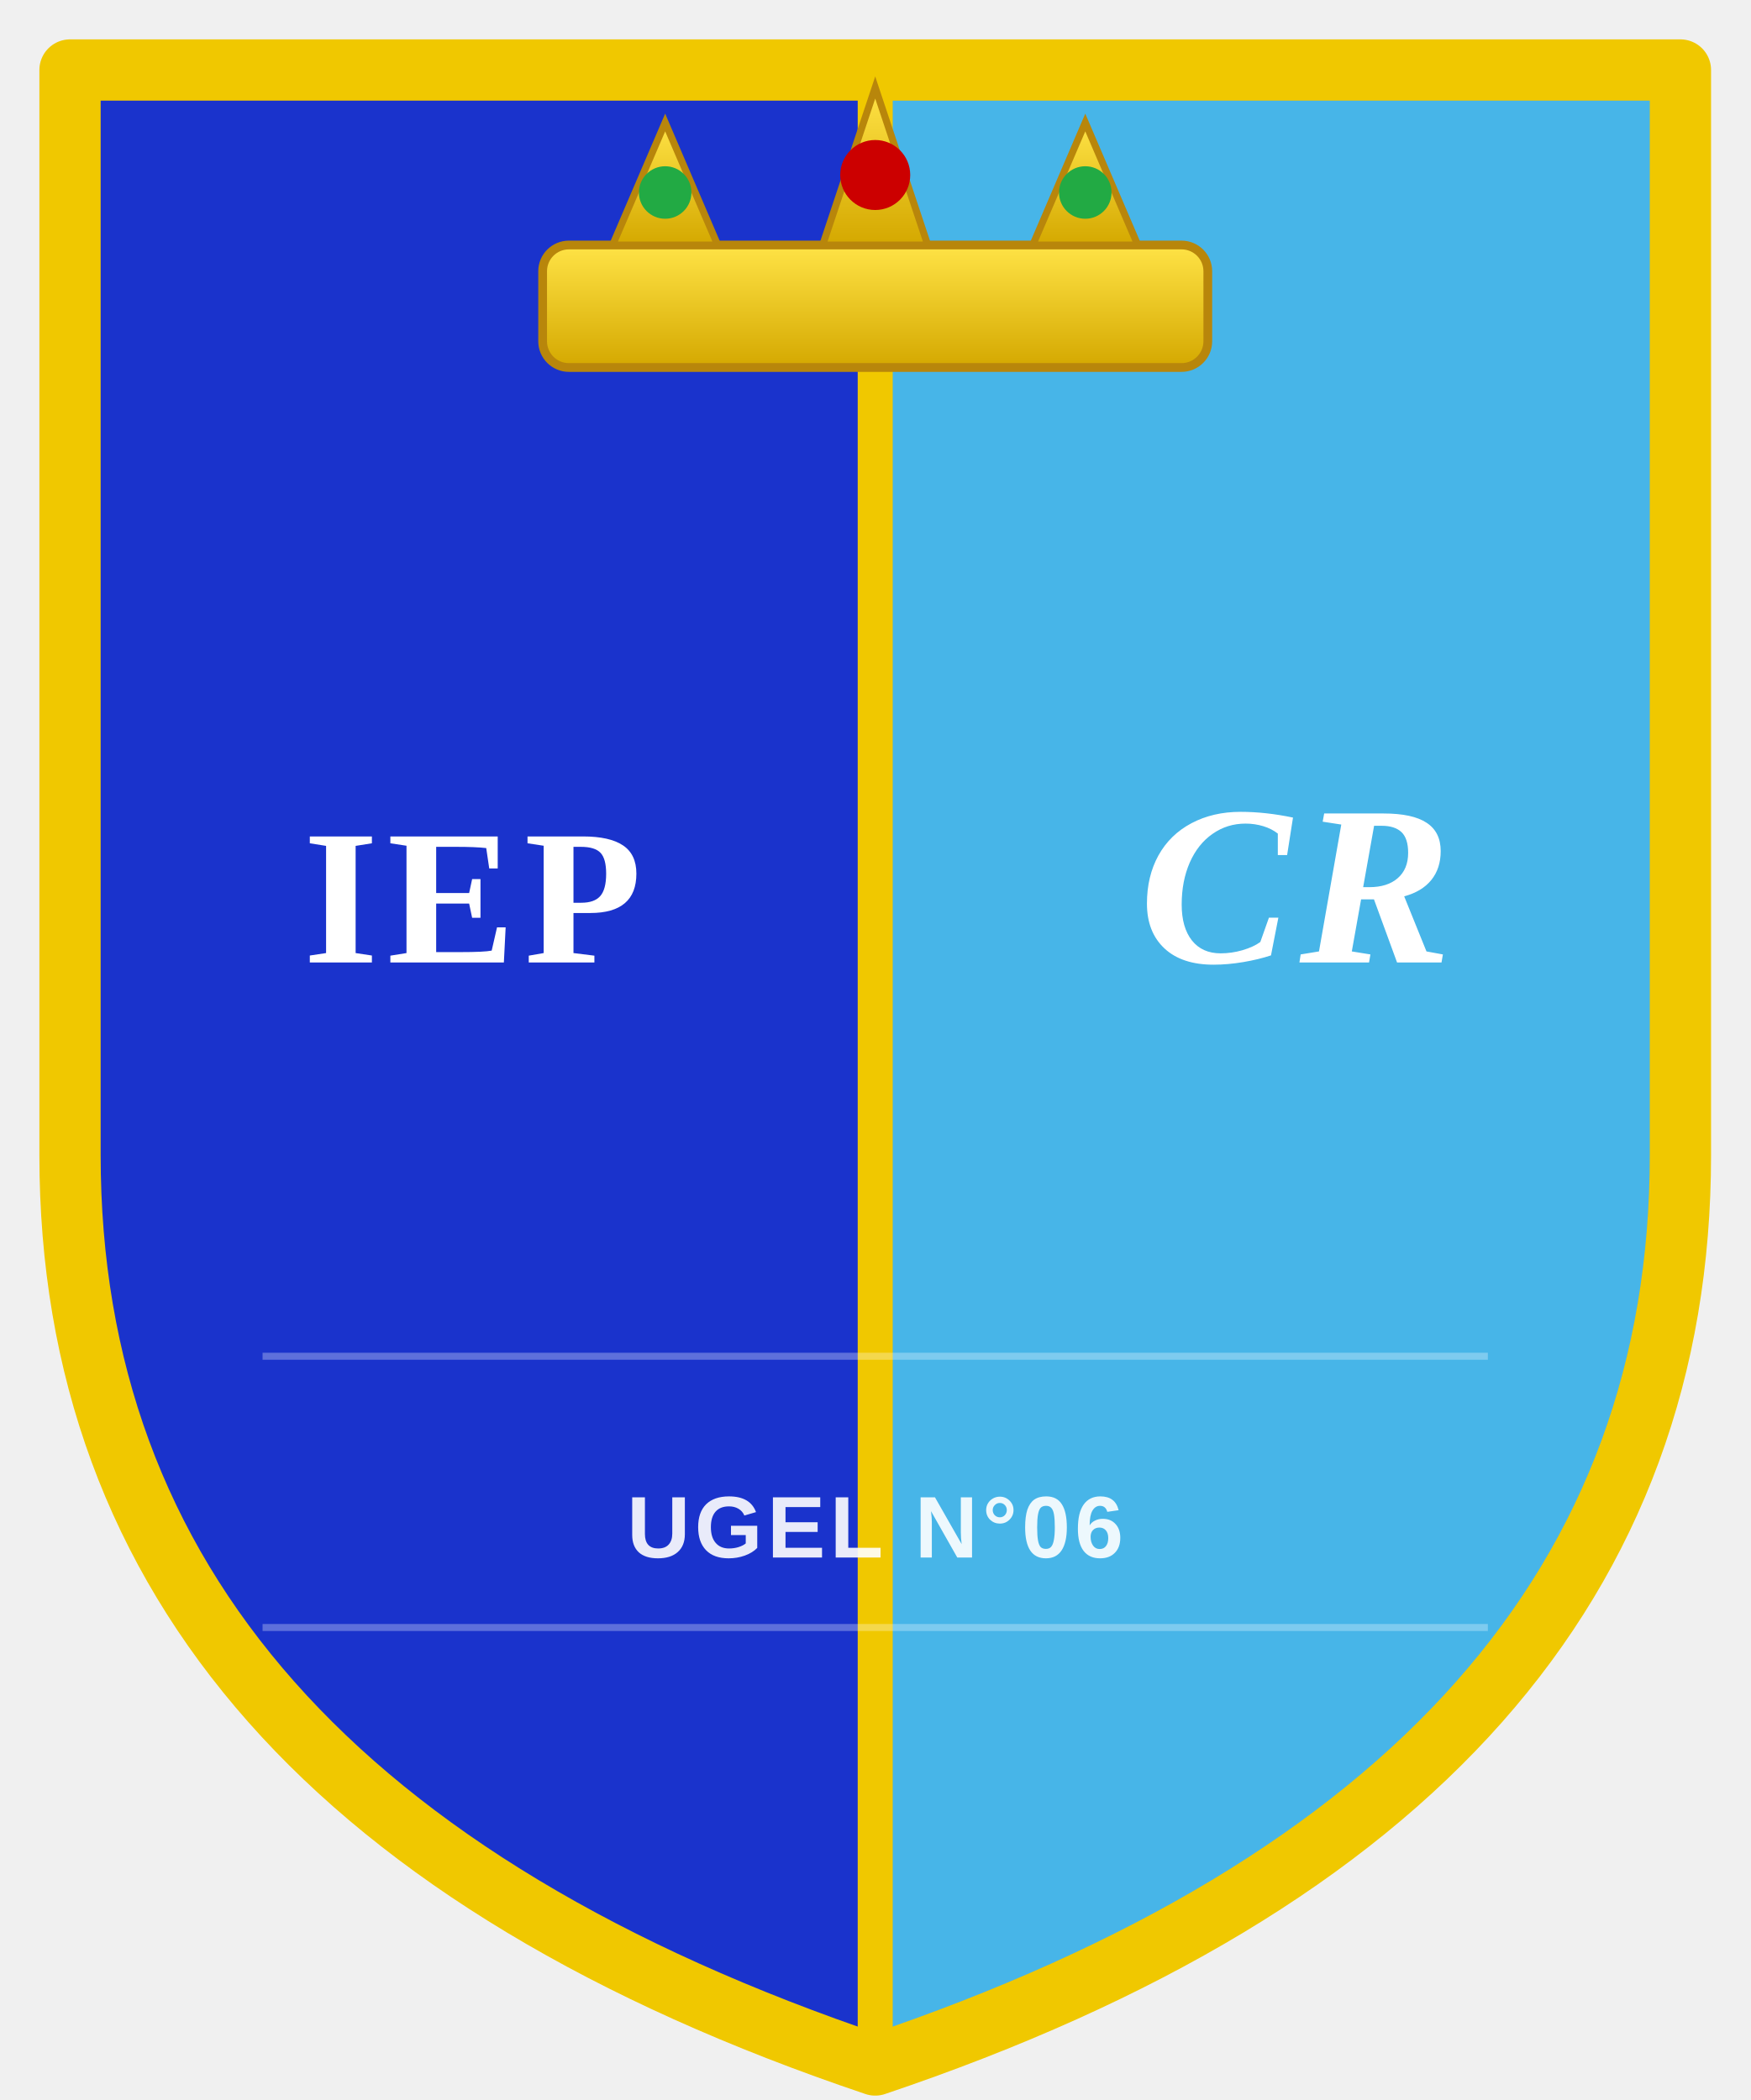
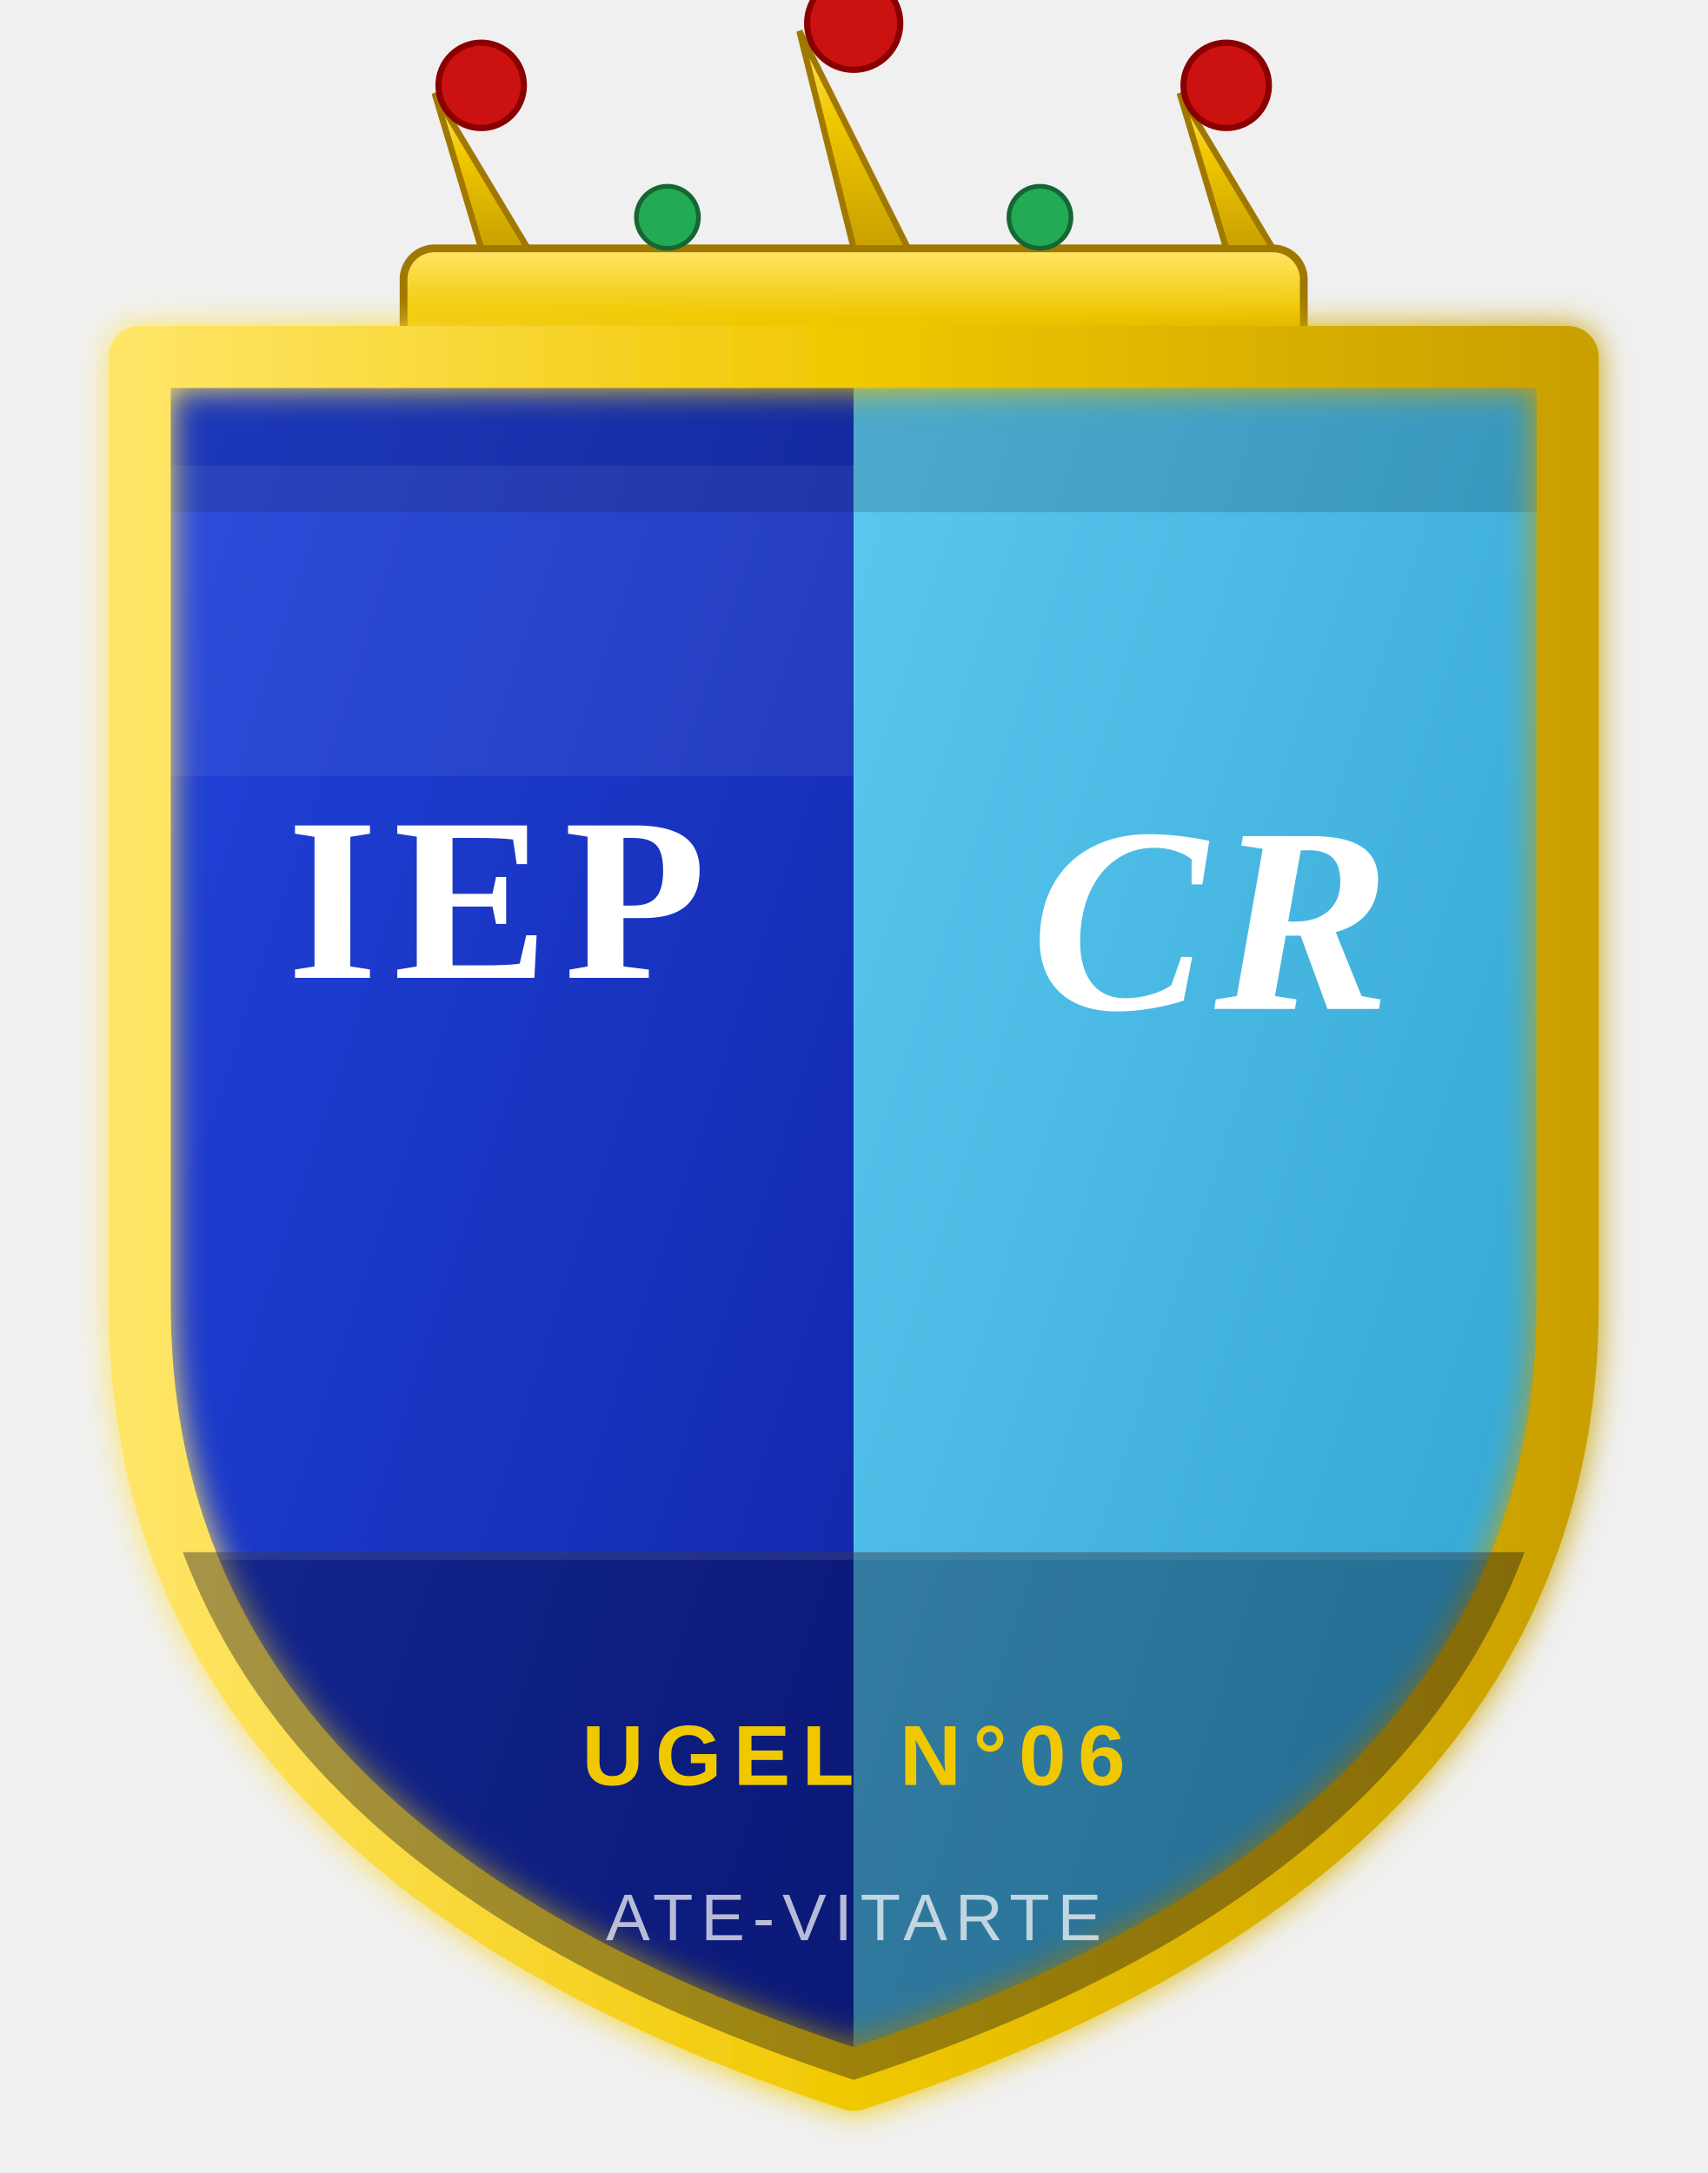
- <svg xmlns="http://www.w3.org/2000/svg" viewBox="0 0 200 240" aria-label="Escudo I.E.P. Cristo Reina">
+ <svg xmlns="http://www.w3.org/2000/svg" viewBox="0 0 220 280" aria-label="Escudo I.E.P. Cristo Reina">
  <defs>
-     <clipPath id="sc">
-       <path d="M100,8 L192,8 L192,132 Q192,205 100,236 Q8,205 8,132 L8,8 Z" />
+     <clipPath id="shield-shape">
+       <path d="M18,46 L202,46 L202,168 Q202,238 110,268 Q18,238 18,168 Z" />
    </clipPath>
-     <linearGradient id="lg-crown" x1="0" y1="0" x2="0" y2="1">
-       <stop offset="0%" stop-color="#FFE346" />
-       <stop offset="100%" stop-color="#D4A800" />
+     <linearGradient id="gold-v" x1="0" y1="0" x2="0" y2="1">
+       <stop offset="0%" stop-color="#FFE566" />
+       <stop offset="40%" stop-color="#F0C800" />
+       <stop offset="100%" stop-color="#C9A000" />
    </linearGradient>
+     <linearGradient id="gold-h" x1="0" y1="0" x2="1" y2="0">
+       <stop offset="0%" stop-color="#FFE566" />
+       <stop offset="50%" stop-color="#F0C800" />
+       <stop offset="100%" stop-color="#C9A000" />
+     </linearGradient>
+     <linearGradient id="blue-left" x1="0" y1="0" x2="1" y2="1">
+       <stop offset="0%" stop-color="#2244DD" />
+       <stop offset="100%" stop-color="#0E22A0" />
+     </linearGradient>
+     <linearGradient id="blue-right" x1="0" y1="0" x2="1" y2="1">
+       <stop offset="0%" stop-color="#5BC8F0" />
+       <stop offset="100%" stop-color="#2A9ECC" />
+     </linearGradient>
+     <filter id="gold-glow" x="-20%" y="-20%" width="140%" height="140%">
+       <feGaussianBlur stdDeviation="2" result="blur" />
+       <feMerge>
+         <feMergeNode in="blur" />
+         <feMergeNode in="SourceGraphic" />
+       </feMerge>
+     </filter>
  </defs>
-   <g clip-path="url(#sc)">
-     <rect x="8" y="8" width="92" height="250" fill="#1A33CC" />
-     <rect x="100" y="8" width="92" height="250" fill="#47B5E8" />
+   <rect x="52" y="32" width="116" height="22" rx="4" fill="url(#gold-v)" stroke="#A07800" stroke-width="1" />
+   <polygon points="62,32 56,12 68,32" fill="url(#gold-v)" stroke="#A07800" stroke-width="0.8" />
+   <polygon points="110,32 103,4 117,32" fill="url(#gold-v)" stroke="#A07800" stroke-width="0.8" />
+   <polygon points="158,32 152,12 164,32" fill="url(#gold-v)" stroke="#A07800" stroke-width="0.8" />
+   <circle cx="62" cy="11" r="5.5" fill="#CC1111" stroke="#8A0000" stroke-width="0.8" />
+   <circle cx="110" cy="3" r="6" fill="#CC1111" stroke="#8A0000" stroke-width="0.8" />
+   <circle cx="158" cy="11" r="5.5" fill="#CC1111" stroke="#8A0000" stroke-width="0.8" />
+   <circle cx="86" cy="28" r="4" fill="#22AA55" stroke="#156633" stroke-width="0.6" />
+   <circle cx="134" cy="28" r="4" fill="#22AA55" stroke="#156633" stroke-width="0.6" />
+   <g clip-path="url(#shield-shape)">
+     <rect x="18" y="46" width="92" height="280" fill="url(#blue-left)" />
+     <rect x="110" y="46" width="92" height="280" fill="url(#blue-right)" />
+     <rect x="18" y="46" width="184" height="20" fill="rgba(0,0,0,0.15)" />
+     <line x1="18" y1="80" x2="110" y2="80" stroke="rgba(255,255,255,0.06)" stroke-width="40" />
+     <rect x="18" y="200" width="184" height="1" fill="rgba(255,255,255,0.15)" />
  </g>
-   <path d="M100,8 L192,8 L192,132 Q192,205 100,236 Q8,205 8,132 L8,8 Z" fill="none" stroke="#F0C800" stroke-width="7" stroke-linejoin="round" />
-   <line x1="100" y1="8" x2="100" y2="236" stroke="#F0C800" stroke-width="4" />
-   <rect x="62" y="28" width="76" height="14" rx="3" fill="url(#lg-crown)" stroke="#B8860B" stroke-width="1" />
-   <polygon points="100,10 106,28 94,28" fill="url(#lg-crown)" stroke="#B8860B" stroke-width="0.8" />
-   <polygon points="76,14 82,28 70,28" fill="url(#lg-crown)" stroke="#B8860B" stroke-width="0.8" />
-   <polygon points="124,14 130,28 118,28" fill="url(#lg-crown)" stroke="#B8860B" stroke-width="0.8" />
-   <circle cx="100" cy="20" r="4" fill="#CC0000" />
-   <circle cx="76" cy="22" r="3" fill="#22AA44" />
-   <circle cx="124" cy="22" r="3" fill="#22AA44" />
-   <text x="54" y="110" text-anchor="middle" fill="white" font-family="Georgia, 'Times New Roman', serif" font-size="22" font-weight="bold" letter-spacing="1">IEP</text>
-   <text x="148" y="110" text-anchor="middle" fill="white" font-family="Georgia, 'Times New Roman', serif" font-size="26" font-weight="bold" font-style="italic" letter-spacing="1">CR</text>
-   <text x="100" y="178" text-anchor="middle" fill="white" font-family="Arial, sans-serif" font-size="10" font-weight="bold" letter-spacing="0.5" opacity="0.9">UGEL N°06</text>
-   <line x1="30" y1="155" x2="170" y2="155" stroke="rgba(255,255,255,0.3)" stroke-width="0.8" />
-   <line x1="30" y1="186" x2="170" y2="186" stroke="rgba(255,255,255,0.3)" stroke-width="0.8" />
+   <path d="M18,46 L202,46 L202,168 Q202,238 110,268 Q18,238 18,168 Z" fill="none" stroke="url(#gold-h)" stroke-width="8" stroke-linejoin="round" filter="url(#gold-glow)" />
+   <line x1="110" y1="46" x2="110" y2="268" stroke="url(#gold-v)" stroke-width="4" />
+   <text x="64" y="126" text-anchor="middle" fill="white" font-family="Georgia, 'Times New Roman', serif" font-size="30" font-weight="bold" letter-spacing="2" style="text-shadow: 0 2px 8px rgba(0,0,0,0.5)">IEP</text>
+   <text x="156" y="130" text-anchor="middle" fill="white" font-family="Georgia, 'Times New Roman', serif" font-size="34" font-weight="bold" font-style="italic" letter-spacing="1">CR</text>
+   <path d="M18,200 L202,200 L202,168 Q202,238 110,268 Q18,238 18,168 Z" fill="rgba(0,0,30,0.35)" clip-path="url(#shield-shape)" />
+   <text x="110" y="230" text-anchor="middle" fill="#F0C800" font-family="Arial, Helvetica, sans-serif" font-size="11" font-weight="bold" letter-spacing="1.5">UGEL N°06</text>
+   <text x="110" y="250" text-anchor="middle" fill="rgba(255,255,255,0.7)" font-family="Arial, Helvetica, sans-serif" font-size="8.5" letter-spacing="1">ATE-VITARTE</text>
</svg>
